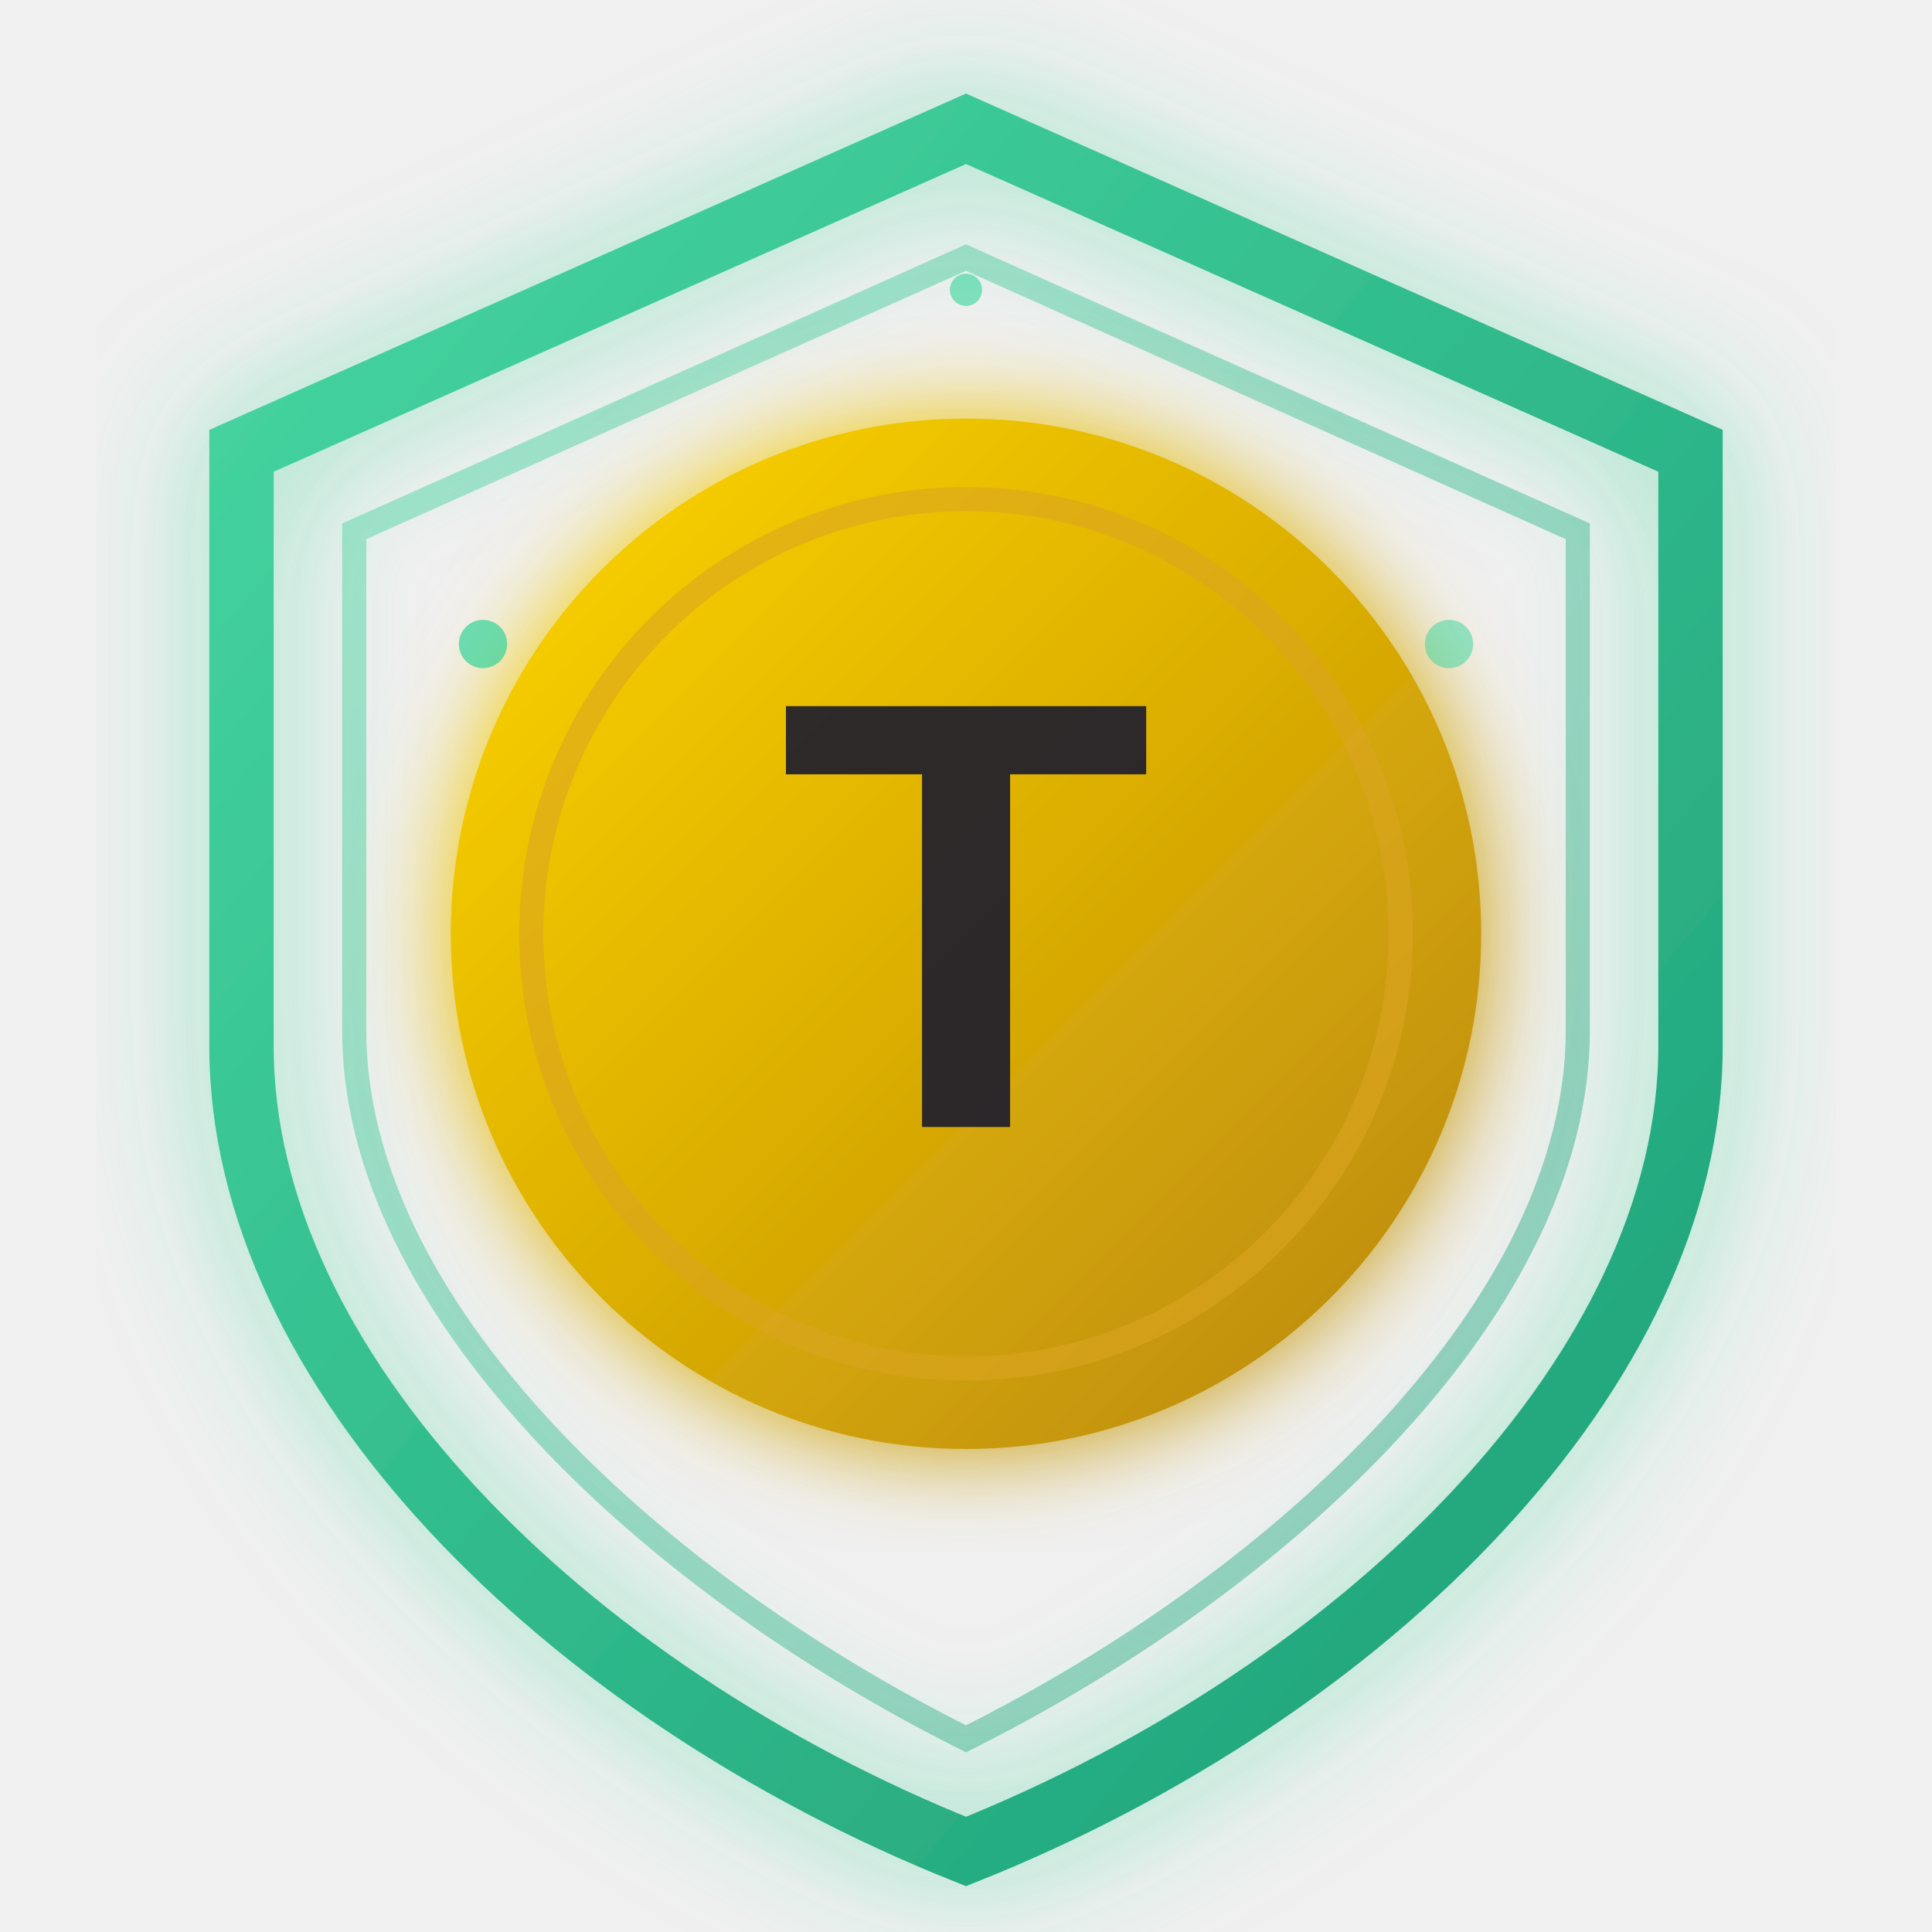
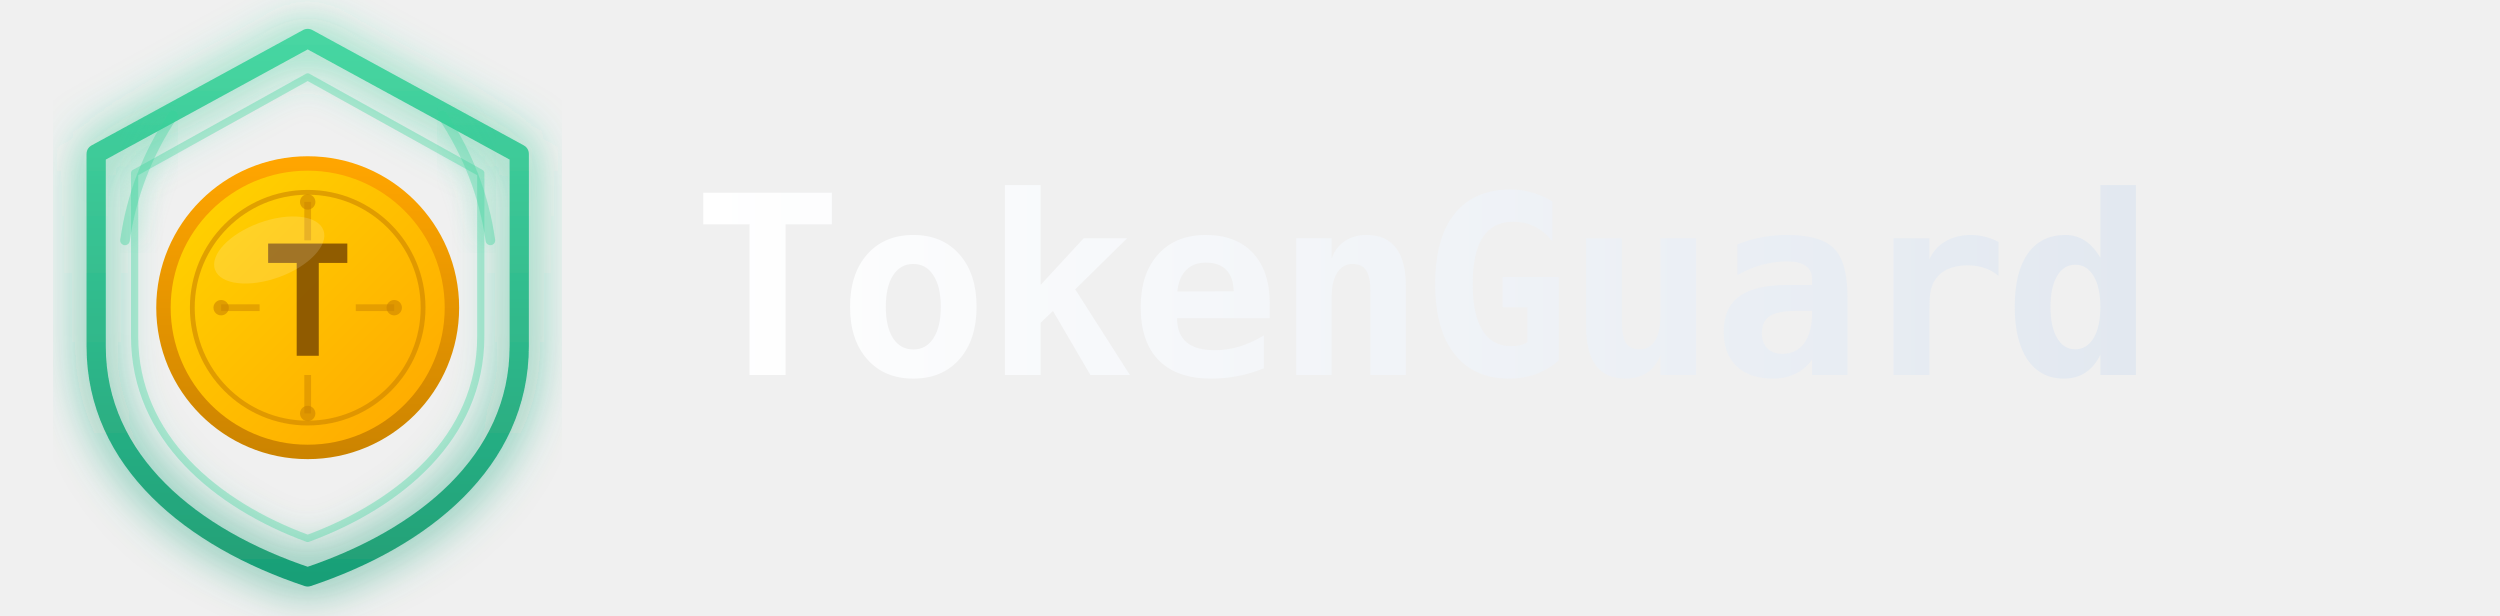
- <svg xmlns="http://www.w3.org/2000/svg" viewBox="0 0 120 120" width="120" height="120">
+ <svg xmlns="http://www.w3.org/2000/svg" viewBox="0 0 260 64" fill="none">
  <defs>
-     <linearGradient id="goldGrad" x1="0%" y1="0%" x2="100%" y2="100%">
+     <linearGradient id="gold" x1="0" y1="0" x2="1" y2="1">
      <stop offset="0%" stop-color="#FFD700" />
-       <stop offset="100%" stop-color="#B8860B" />
+       <stop offset="100%" stop-color="#FFA500" />
    </linearGradient>
-     <linearGradient id="shieldGrad" x1="0%" y1="0%" x2="100%" y2="100%">
+     <linearGradient id="goldDark" x1="0" y1="0" x2="0" y2="1">
+       <stop offset="0%" stop-color="#FFA500" />
+       <stop offset="100%" stop-color="#CC8400" />
+     </linearGradient>
+     <linearGradient id="shield" x1="0.5" y1="0" x2="0.5" y2="1">
      <stop offset="0%" stop-color="#34d399" />
      <stop offset="100%" stop-color="#059669" />
    </linearGradient>
+     <linearGradient id="textGrad" x1="0" y1="0" x2="1" y2="0">
+       <stop offset="0%" stop-color="#ffffff" />
+       <stop offset="100%" stop-color="#e2e8f0" />
+     </linearGradient>
    <filter id="glow">
-       <feGaussianBlur stdDeviation="3" result="blur" />
-       <feComposite in="SourceGraphic" in2="blur" operator="over" />
+       <feGaussianBlur stdDeviation="1.5" result="blur" />
+       <feMerge>
+         <feMergeNode in="blur" />
+         <feMergeNode in="SourceGraphic" />
+       </feMerge>
    </filter>
    <filter id="shieldGlow">
-       <feDropShadow dx="0" dy="0" stdDeviation="4" flood-color="#34d399" flood-opacity="0.6" />
+       <feGaussianBlur stdDeviation="2.5" result="blur" />
+       <feMerge>
+         <feMergeNode in="blur" />
+         <feMergeNode in="SourceGraphic" />
+       </feMerge>
    </filter>
  </defs>
-   <path d="M60 8 L105 28 L105 65 C105 85 85 105 60 115 C35 105 15 85 15 65 L15 28 Z" fill="none" stroke="url(#shieldGrad)" stroke-width="4" filter="url(#shieldGlow)" opacity="0.9" />
-   <path d="M60 16 L98 33 L98 64 C98 81 80 98 60 108 C40 98 22 81 22 64 L22 33 Z" fill="none" stroke="url(#shieldGrad)" stroke-width="1.5" opacity="0.4" />
-   <circle cx="60" cy="58" r="32" fill="url(#goldGrad)" filter="url(#glow)" />
-   <circle cx="60" cy="58" r="27" fill="none" stroke="#DAA520" stroke-width="1.5" opacity="0.6" />
-   <text x="60" y="70" text-anchor="middle" font-family="Arial, sans-serif" font-size="38" font-weight="bold" fill="#1a1a2e" opacity="0.9">T</text>
-   <circle cx="30" cy="40" r="1.5" fill="#34d399" opacity="0.7">
-     <animate attributeName="opacity" values="0.7;0.2;0.7" dur="2s" repeatCount="indefinite" />
-   </circle>
-   <circle cx="90" cy="40" r="1.5" fill="#34d399" opacity="0.5">
-     <animate attributeName="opacity" values="0.5;0.1;0.5" dur="1.5s" repeatCount="indefinite" />
-   </circle>
-   <circle cx="60" cy="18" r="1" fill="#34d399" opacity="0.6">
-     <animate attributeName="opacity" values="0.6;0.15;0.6" dur="1.8s" repeatCount="indefinite" />
-   </circle>
+   <g>
+     <path d="M32 4 L54 16 L54 36 C54 48 44 56 32 60 C20 56 10 48 10 36 L10 16 Z" fill="none" stroke="url(#shield)" stroke-width="2" stroke-linejoin="round" filter="url(#shieldGlow)" opacity="0.9" />
+     <path d="M32 8 L50 18 L50 35 C50 45.5 41.5 52.5 32 56 C22.5 52.5 14 45.5 14 35 L14 18 Z" fill="none" stroke="#34d399" stroke-width="0.75" stroke-linejoin="round" opacity="0.35" />
+     <path d="M18 12 Q14 18 13 25" fill="none" stroke="#34d399" stroke-width="1" stroke-linecap="round" opacity="0.4" filter="url(#glow)" />
+     <path d="M46 12 Q50 18 51 25" fill="none" stroke="#34d399" stroke-width="1" stroke-linecap="round" opacity="0.4" filter="url(#glow)" />
+     <circle cx="32" cy="32" r="15" fill="url(#gold)" />
+     <circle cx="32" cy="32" r="15" fill="none" stroke="url(#goldDark)" stroke-width="1.5" />
+     <circle cx="32" cy="32" r="12" fill="none" stroke="#CC8400" stroke-width="0.5" opacity="0.6" />
+     <line x1="23" y1="32" x2="27" y2="32" stroke="#CC8400" stroke-width="0.7" opacity="0.5" />
+     <line x1="37" y1="32" x2="41" y2="32" stroke="#CC8400" stroke-width="0.7" opacity="0.5" />
+     <line x1="32" y1="21" x2="32" y2="25" stroke="#CC8400" stroke-width="0.7" opacity="0.5" />
+     <line x1="32" y1="39" x2="32" y2="43" stroke="#CC8400" stroke-width="0.7" opacity="0.5" />
+     <circle cx="23" cy="32" r="0.8" fill="#CC8400" opacity="0.6" />
+     <circle cx="41" cy="32" r="0.8" fill="#CC8400" opacity="0.6" />
+     <circle cx="32" cy="21" r="0.8" fill="#CC8400" opacity="0.6" />
+     <circle cx="32" cy="43" r="0.8" fill="#CC8400" opacity="0.6" />
+     <text x="32" y="37" text-anchor="middle" font-family="'JetBrains Mono','Fira Code',monospace" font-weight="700" font-size="16" fill="#7C4A00" opacity="0.85">T</text>
+     <ellipse cx="28" cy="26" rx="6" ry="3" fill="white" opacity="0.15" transform="rotate(-20 28 26)" />
+   </g>
+   <text x="72" y="39" font-family="'JetBrains Mono', 'Fira Code', monospace" font-weight="800" font-size="26" fill="url(#textGrad)" letter-spacing="-0.5">TokenGuard</text>
</svg>
